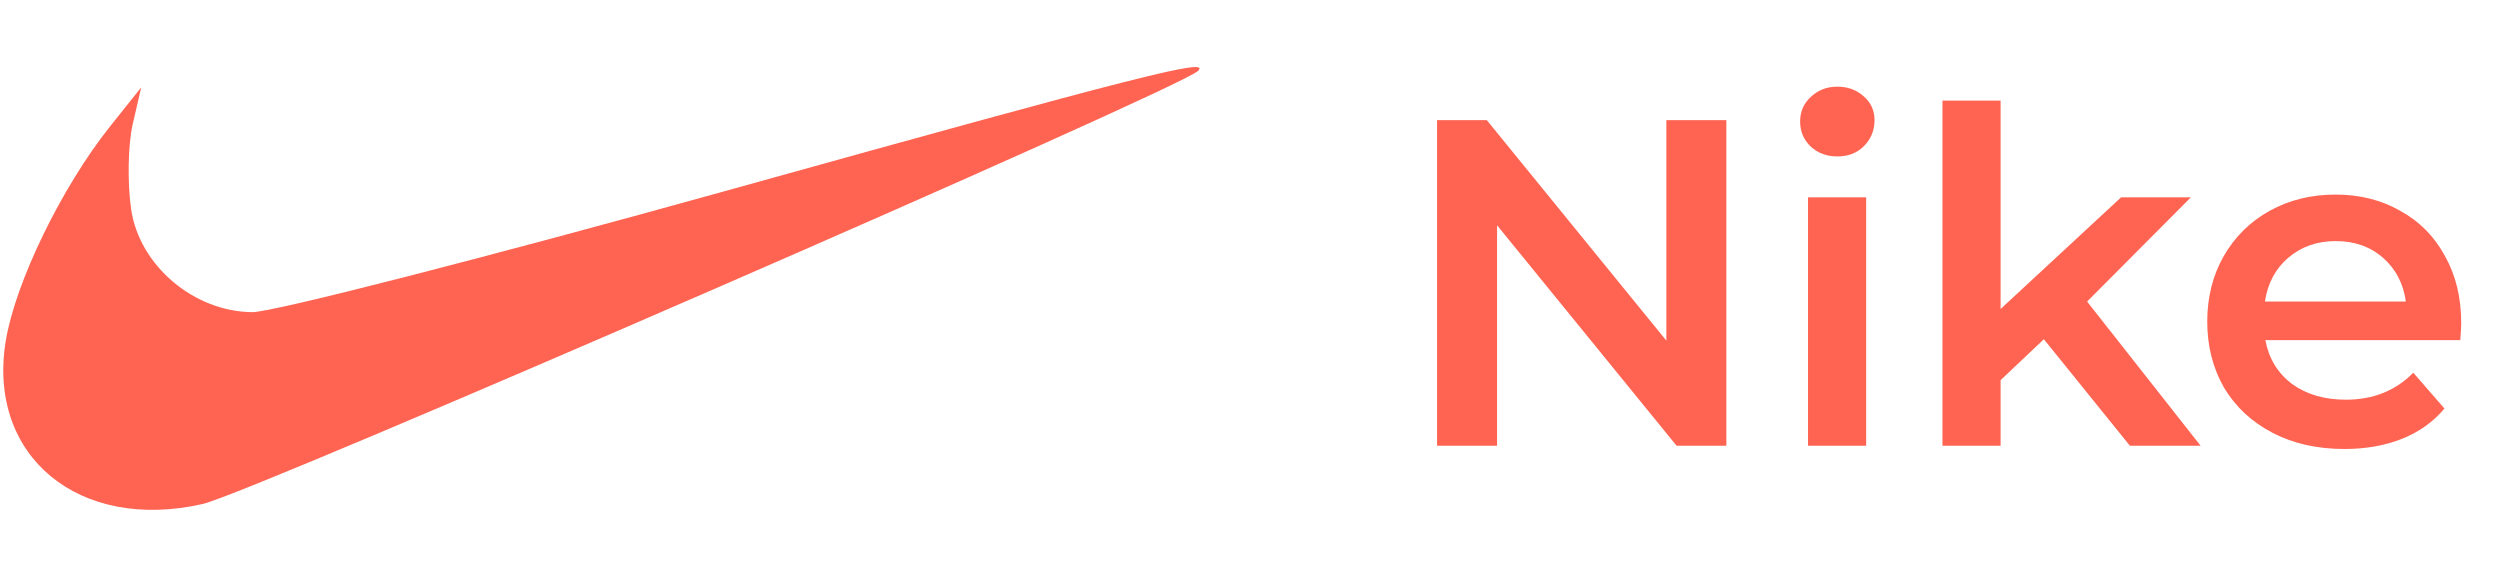
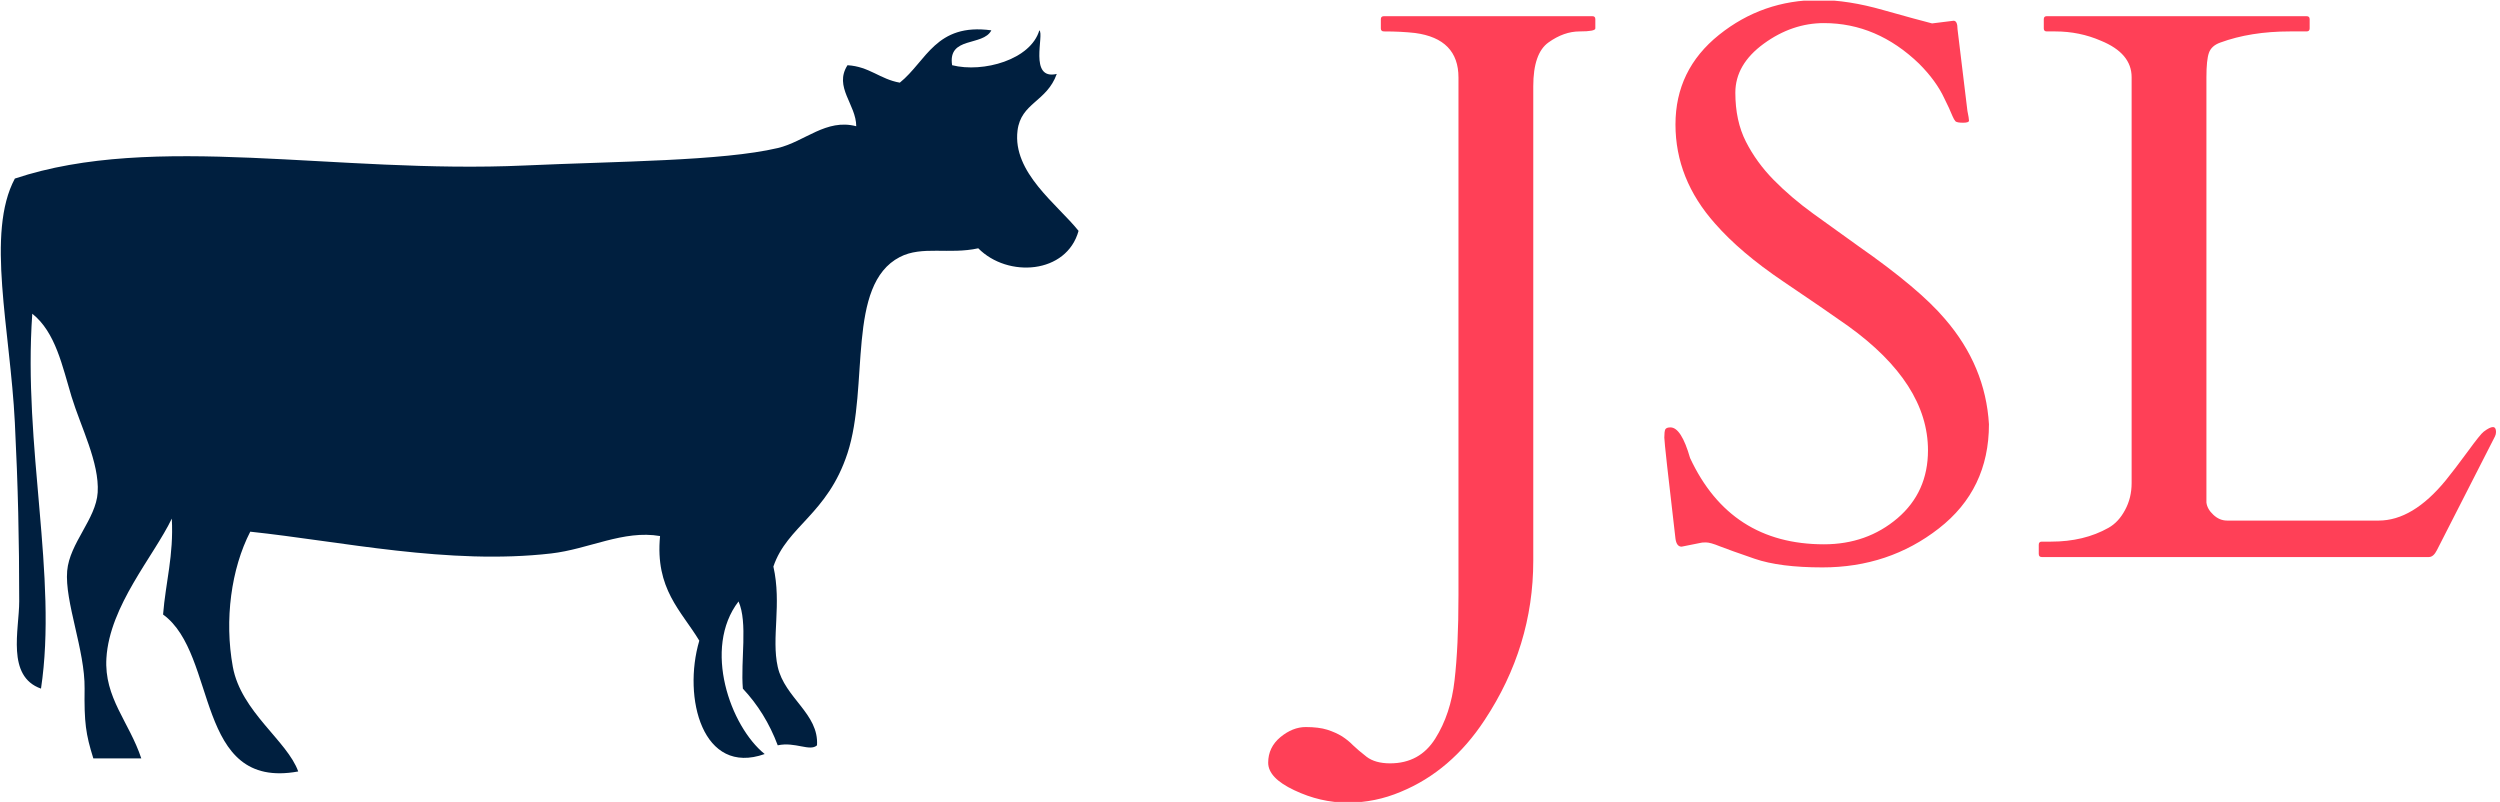
- <svg xmlns="http://www.w3.org/2000/svg" width="129" height="29" viewBox="0 0 129 29" fill="none">
-   <path d="M89.08 6.2V23H86.512L77.248 11.624V23H74.152V6.2H76.72L85.984 17.576V6.2H89.08ZM93.294 10.184H96.294V23H93.294V10.184ZM94.806 8.072C94.262 8.072 93.806 7.904 93.438 7.568C93.07 7.216 92.886 6.784 92.886 6.272C92.886 5.76 93.07 5.336 93.438 5C93.806 4.648 94.262 4.472 94.806 4.472C95.35 4.472 95.806 4.64 96.174 4.976C96.542 5.296 96.726 5.704 96.726 6.2C96.726 6.728 96.542 7.176 96.174 7.544C95.822 7.896 95.366 8.072 94.806 8.072ZM105.463 17.504L103.231 19.616V23H100.231V5.192H103.231V15.944L109.447 10.184H113.047L107.695 15.56L113.551 23H109.903L105.463 17.504ZM126.998 16.664C126.998 16.872 126.982 17.168 126.95 17.552H116.894C117.07 18.496 117.526 19.248 118.262 19.808C119.014 20.352 119.942 20.624 121.046 20.624C122.454 20.624 123.614 20.16 124.526 19.232L126.134 21.08C125.558 21.768 124.83 22.288 123.95 22.64C123.07 22.992 122.078 23.168 120.974 23.168C119.566 23.168 118.326 22.888 117.254 22.328C116.182 21.768 115.35 20.992 114.758 20C114.182 18.992 113.894 17.856 113.894 16.592C113.894 15.344 114.174 14.224 114.734 13.232C115.31 12.224 116.102 11.44 117.11 10.88C118.118 10.32 119.254 10.04 120.518 10.04C121.766 10.04 122.878 10.32 123.854 10.88C124.846 11.424 125.614 12.2 126.158 13.208C126.718 14.2 126.998 15.352 126.998 16.664ZM120.518 12.44C119.558 12.44 118.742 12.728 118.07 13.304C117.414 13.864 117.014 14.616 116.87 15.56H124.142C124.014 14.632 123.622 13.88 122.966 13.304C122.31 12.728 121.494 12.44 120.518 12.44Z" fill="#FF6452" />
-   <path fill-rule="evenodd" clip-rule="evenodd" d="M37.61 9.805C25.135 13.276 14.071 16.112 13.024 16.107C10.011 16.09 7.192 13.701 6.768 10.806C6.569 9.444 6.604 7.469 6.846 6.418L7.287 4.507L5.672 6.532C3.17 9.671 0.775 14.608 0.291 17.626C-0.659 23.552 4.086 27.46 10.465 26.004C12.994 25.427 60.955 4.557 61.822 3.656C62.483 2.969 58.945 3.867 37.61 9.805Z" fill="#FF6452" />
+ <svg xmlns="http://www.w3.org/2000/svg" version="1.1" width="2000" height="641" viewBox="0 0 2000 641">
+   <g transform="matrix(1,0,0,1,-1.212121,0.5538477)">
+     <svg viewBox="0 0 396 127" data-background-color="#ffffff" preserveAspectRatio="xMidYMid meet" height="641" width="2000">
+       <g id="tight-bounds" transform="matrix(1,0,0,1,0.24,-0.1097327)">
+         <svg viewBox="0 0 395.52 127.219" height="127.219" width="395.52">
+           <g>
+             <svg viewBox="0 0 768.534 247.2" height="127.219" width="395.52">
+               <g transform="matrix(1,0,0,1,390.2901,0)">
+                 <svg viewBox="0 0 378.244 247.2" height="247.2" width="378.244">
+                   <g id="textblocktransform">
+                     <svg viewBox="0 0 378.244 247.2" height="247.2" width="378.244" id="textblock">
+                       <g>
+                         <svg viewBox="0 0 378.244 247.2" height="247.2" width="378.244">
+                           <g transform="matrix(1,0,0,1,0,0)">
+                             <svg width="378.244" viewBox="-6.1 -35.45 78.14 51.08" height="247.2" data-palette-color="#ff4057">
+                               <path d="M14.72-34.23L14.72-33.64Q14.72-33.45 13.72-33.45 12.72-33.45 11.74-32.75 10.77-32.06 10.77-29.96L10.77-29.96 10.77 0.24Q10.77 5.69 7.67 10.38L7.67 10.38Q5.54 13.62 2.34 14.94L2.34 14.94Q0.71 15.63-1.04 15.63-2.78 15.63-4.44 14.84-6.1 14.06-6.1 13.09-6.1 12.11-5.32 11.46-4.54 10.82-3.71 10.82-2.88 10.82-2.34 10.99-1.81 11.16-1.4 11.41-1 11.67-0.7 11.98-0.39 12.28 0.16 12.71 0.71 13.13 1.66 13.13L1.66 13.13Q3.54 13.13 4.53 11.56 5.52 9.99 5.76 7.85 6.01 5.71 6.01 2.44L6.01 2.44 6.01-30.52Q6.01-32.98 3.25-33.35L3.25-33.35Q2.37-33.45 1.27-33.45L1.27-33.45Q1.07-33.45 1.07-33.64L1.07-33.64 1.07-34.23Q1.07-34.42 1.27-34.42L1.27-34.42 14.53-34.42Q14.72-34.42 14.72-34.23L14.72-34.23ZM36.15-33.96L37.52-34.13Q37.77-34.13 37.77-33.59L37.77-33.59 38.4-28.39Q38.5-27.91 38.5-27.77 38.5-27.64 38.12-27.64 37.74-27.64 37.64-27.73 37.55-27.83 37.45-28.06 37.35-28.3 37.22-28.59 37.08-28.88 36.94-29.17L36.94-29.17Q36.42-30.3 35.32-31.4L35.32-31.4Q32.64-33.98 29.27-33.98L29.27-33.98Q27.24-33.98 25.44-32.67 23.63-31.35 23.63-29.55 23.63-27.76 24.3-26.44 24.97-25.12 26.07-24 27.17-22.88 28.59-21.85 30-20.83 31.47-19.78L31.47-19.78Q35.35-17.07 36.98-15.14L36.98-15.14Q39.55-12.16 39.77-8.45L39.77-8.45Q39.77-4.3 36.58-1.82 33.4 0.66 29.17 0.66L29.17 0.66Q26.46 0.66 24.86 0.11 23.26-0.44 22.65-0.68 22.04-0.93 21.76-0.93 21.48-0.93 21.41-0.9L21.41-0.9 20.21-0.66Q19.89-0.66 19.82-1.17L19.82-1.17Q19.11-7.23 19.11-7.6 19.11-7.98 19.17-8.12 19.24-8.25 19.5-8.25L19.5-8.25Q20.19-8.25 20.75-6.3L20.75-6.3Q23.31-0.81 29.27-0.81L29.27-0.81Q32-0.81 33.95-2.47 35.89-4.13 35.89-6.79L35.89-6.79Q35.89-11.04 30.81-14.7L30.81-14.7Q29.37-15.72 26.66-17.55 23.95-19.38 22.34-21.22L22.34-21.22Q19.82-24.05 19.82-27.53 19.82-31.01 22.59-33.23 25.36-35.45 28.95-35.45L28.95-35.45Q30.81-35.45 33.04-34.81 35.28-34.18 36.15-33.96L36.15-33.96ZM67.77 0L43.13 0Q42.94 0 42.94-0.2L42.94-0.2 42.94-0.78Q42.94-0.98 43.13-0.98L43.13-0.98 43.72-0.98Q45.82-0.98 47.38-1.86L47.38-1.86Q48.02-2.22 48.43-2.99 48.85-3.76 48.85-4.71L48.85-4.71 48.85-30.54Q48.85-32.06 46.89-32.86L46.89-32.86Q45.53-33.45 43.99-33.45L43.99-33.45 43.45-33.45Q43.26-33.45 43.26-33.64L43.26-33.64 43.26-34.23Q43.26-34.42 43.45-34.42L43.45-34.42 59.98-34.42Q60.18-34.42 60.18-34.23L60.18-34.23 60.18-33.64Q60.18-33.45 59.98-33.45L59.98-33.45 58.93-33.45Q56.42-33.45 54.49-32.74L54.49-32.74Q53.93-32.54 53.77-32.09 53.61-31.64 53.61-30.54L53.61-30.54 53.61-3.47Q53.66-3.05 54.05-2.69 54.44-2.32 54.93-2.32L54.93-2.32 64.57-2.32Q66.74-2.32 68.84-4.88L68.84-4.88Q69.4-5.57 70.23-6.7 71.06-7.84 71.26-7.98L71.26-7.98Q72.04-8.57 72.04-7.96L72.04-7.96Q72.04-7.81 71.97-7.67L71.97-7.67 68.28-0.44Q68.06 0 67.77 0L67.77 0Z" opacity="1" transform="matrix(1,0,0,1,0,0)" fill="#ff4057" class="wordmark-text-0" data-fill-palette-color="primary" id="text-0" />
+                             </svg>
+                           </g>
+                         </svg>
+                       </g>
+                     </svg>
+                   </g>
+                 </svg>
+               </g>
+               <g transform="matrix(1,0,0,1,0,9.038701)">
+                 <svg viewBox="0 0 331.932 229.123" height="229.123" width="331.932">
+                   <g>
+                     <svg version="1.1" x="0" y="0" viewBox="0.001 15.488 99.997 69.025" enable-background="new 0 0 100 100" xml:space="preserve" height="229.123" width="331.932" class="icon-icon-0" data-fill-palette-color="accent" id="icon-0">
+                       <path d="M96.359 15.578c0.483 0.364-1.021 4.662 1.617 4.046-0.928 2.6-3.319 2.664-3.641 5.257-0.48 3.892 3.684 6.832 5.663 9.305-1.108 4.01-6.571 4.383-9.306 1.617-2.699 0.595-5.217-0.259-7.278 0.81-4.985 2.583-2.819 11.989-4.854 18.202-1.859 5.68-5.606 6.752-6.877 10.517 0.789 3.487-0.203 6.599 0.404 9.306 0.652 2.9 3.829 4.34 3.643 7.28-0.652 0.604-2.029-0.351-3.643 0-0.773-2.058-1.865-3.799-3.236-5.259-0.218-2.612 0.471-6.133-0.402-8.09-3.342 4.345-0.76 11.592 2.427 14.158-5.765 2.053-7.634-5.22-6.067-10.518-1.672-2.777-4.115-4.784-3.641-9.708-3.398-0.585-6.609 1.216-10.111 1.616-9.477 1.09-19.491-1.128-27.911-2.021-1.769 3.436-2.413 8.178-1.618 12.54 0.762 4.169 5.063 6.873 6.067 9.708-9.663 1.771-7.412-10.852-12.539-14.562 0.238-2.998 0.995-5.479 0.81-8.899-1.693 3.521-5.769 8.073-6.067 12.943-0.226 3.677 2.116 5.921 3.236 9.304-1.485 0-2.967 0-4.45 0-0.71-2.271-0.851-3.328-0.81-6.473 0.046-3.55-1.861-8.068-1.617-10.921 0.221-2.579 2.68-4.815 2.831-7.279 0.17-2.768-1.577-6.098-2.428-8.899-0.849-2.803-1.473-5.962-3.64-7.686-0.87 12.36 2.372 24.366 0.809 34.785-3.236-1.14-2.022-5.468-2.022-8.091 0-5.69-0.108-10.68-0.404-16.584-0.434-8.685-2.702-17.604 0-22.649 12.972-4.323 29.737-0.416 47.326-1.214 8.604-0.391 18.312-0.407 23.46-1.618 2.501-0.589 4.492-2.761 7.281-2.022-0.003-2.021-2.104-3.644-0.811-5.663 2.035 0.122 3.016 1.3 4.854 1.618 2.467-1.983 3.336-5.564 8.494-4.854-0.779 1.513-4.063 0.522-3.642 3.236C91.165 19.545 95.564 18.295 96.359 15.578z" fill="#001f3f" data-fill-palette-color="accent" />
+                     </svg>
+                   </g>
+                 </svg>
+               </g>
+             </svg>
+           </g>
+           <defs />
+         </svg>
+         <rect width="395.52" height="127.219" fill="none" stroke="none" visibility="hidden" />
+       </g>
+     </svg>
+   </g>
</svg>
